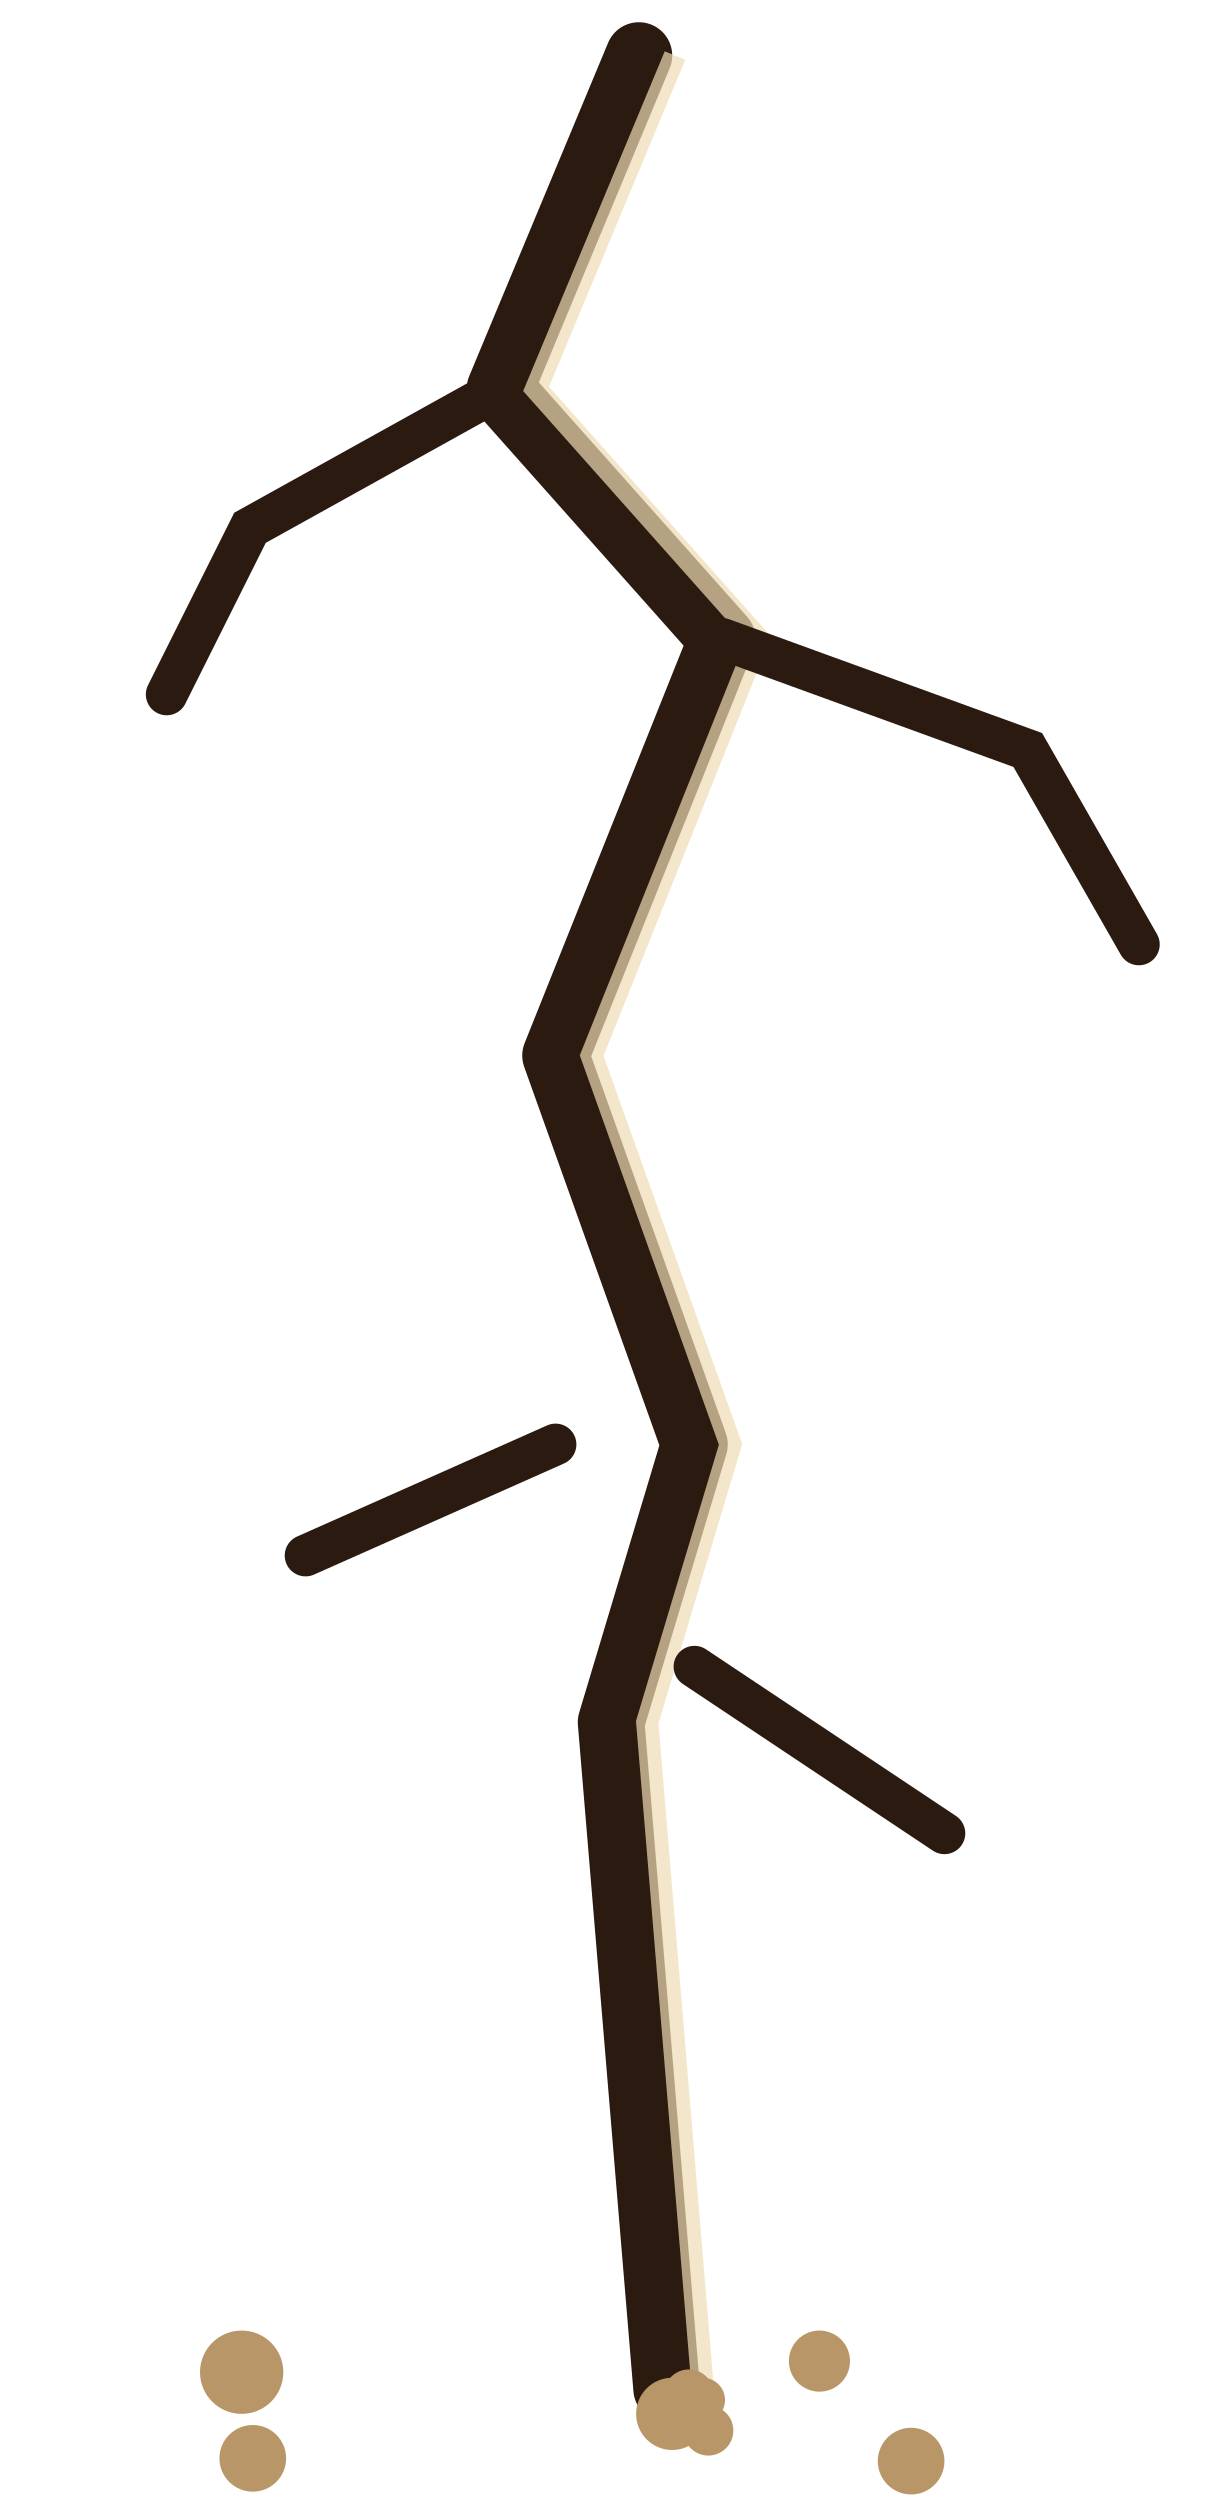
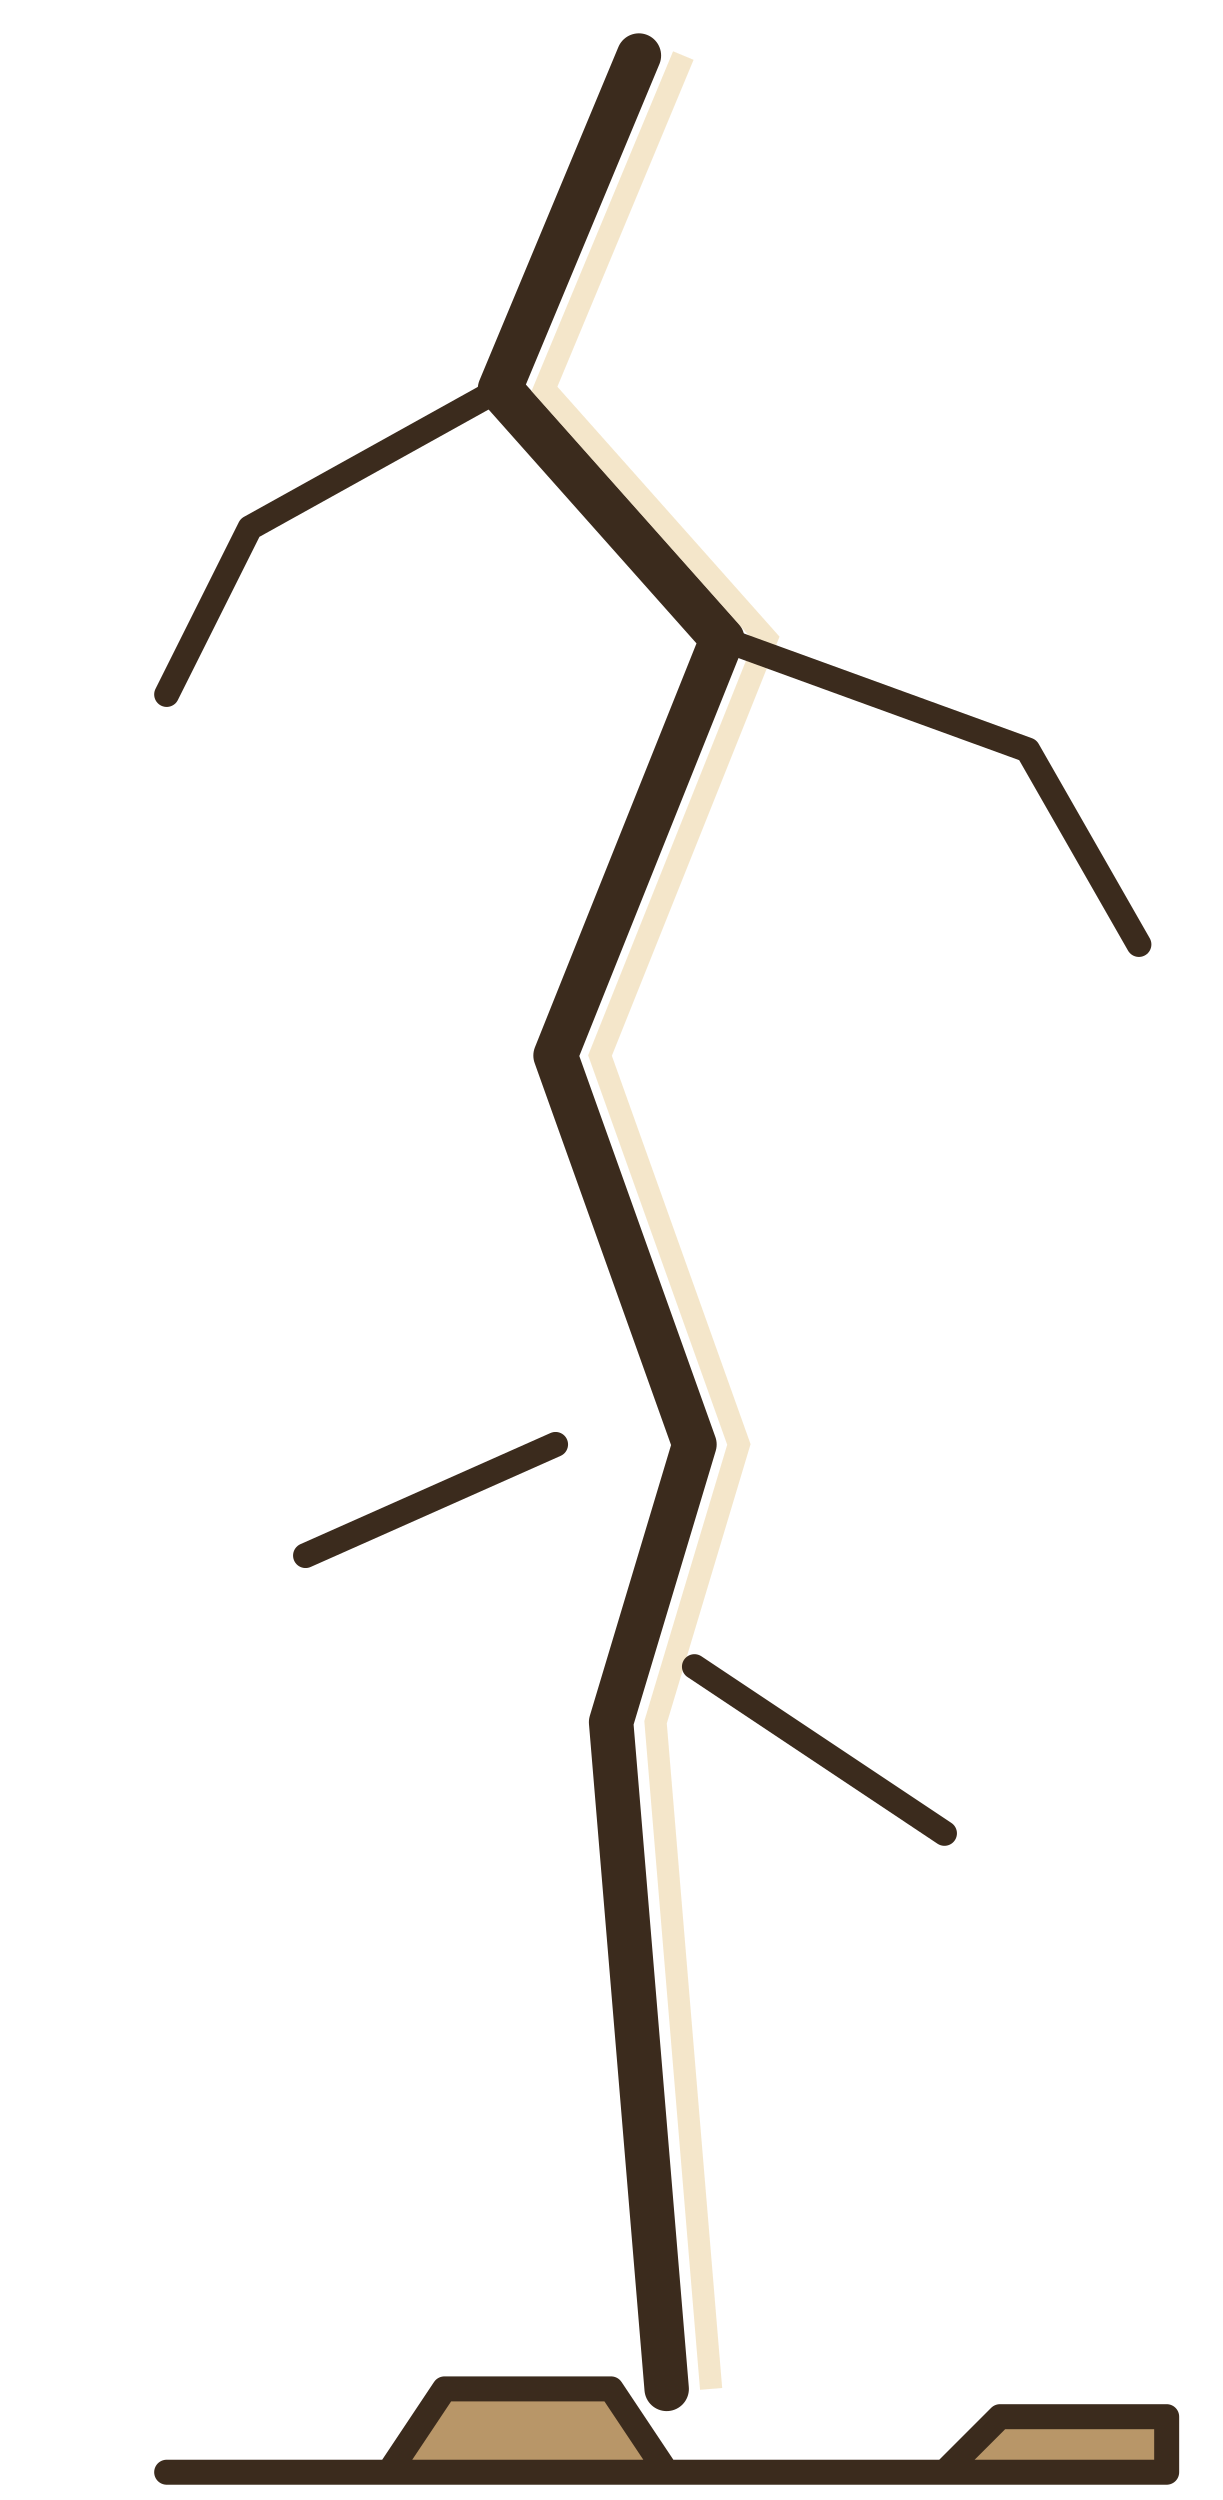
<svg xmlns="http://www.w3.org/2000/svg" width="44" height="90" viewBox="0 0 44 90">
-   <path d="M23 2 l-5 12 l8 9 l-6 15 l5 14 l-3 10 l2 24" fill="none" stroke="#2a1a10" stroke-width="2.4" stroke-linecap="round" stroke-linejoin="round" />
-   <path d="M23 2 l-5 12 l8 9 l-6 15 l5 14 l-3 10 l2 24" fill="none" stroke="#f0dcb4" stroke-width=".8" transform="translate(1.3 0)" opacity=".7" />
-   <path d="M18 14 l-9 5 l-3 6 M26 23 l11 4 l4 7 M20 52 l-9 4 M25 60 l9 6" stroke="#2a1a10" stroke-width="1.5" stroke-linecap="round" fill="none" />
-   <circle cx="29.5" cy="85.0" r="1.1" fill="#b89668" />
-   <circle cx="25.5" cy="87.5" r="0.9" fill="#b89668" />
-   <circle cx="24.2" cy="86.9" r="1.3" fill="#b89668" />
-   <circle cx="9.1" cy="88.5" r="1.2" fill="#b89668" />
-   <circle cx="24.8" cy="86.2" r="0.9" fill="#b89668" />
-   <circle cx="25.3" cy="86.4" r="0.8" fill="#b89668" />
-   <circle cx="32.8" cy="88.6" r="1.2" fill="#b89668" />
-   <circle cx="8.7" cy="85.4" r="1.5" fill="#b89668" />
+   <path d="M23 2 l-5 12 l8 9 l-6 15 l5 14 l-3 10 l2 24" fill="none" stroke="#3b2b1d" stroke-width="1.6" stroke-linejoin="round" stroke-linecap="round" />
+   <path d="M23 2 l-5 12 l8 9 l-6 15 l5 14 l-3 10 l2 24" fill="none" stroke="#f0dcb4" stroke-width=".8" transform="translate(1.6 0)" opacity=".7" />
+   <path d="M18 14 l-9 5 l-3 6 M26 23 l11 4 l4 7 M20 52 l-9 4 M25 60 l9 6" stroke="#3b2b1d" stroke-width="0.9" stroke-linejoin="round" stroke-linecap="round" fill="none" />
+   <path d="M6 89 h8 l2 -3 h6 l2 3 h10 l2 -2 h6 v2 z" fill="#b89668" stroke="#3b2b1d" stroke-width="0.9" stroke-linejoin="round" stroke-linecap="round" />
</svg>
